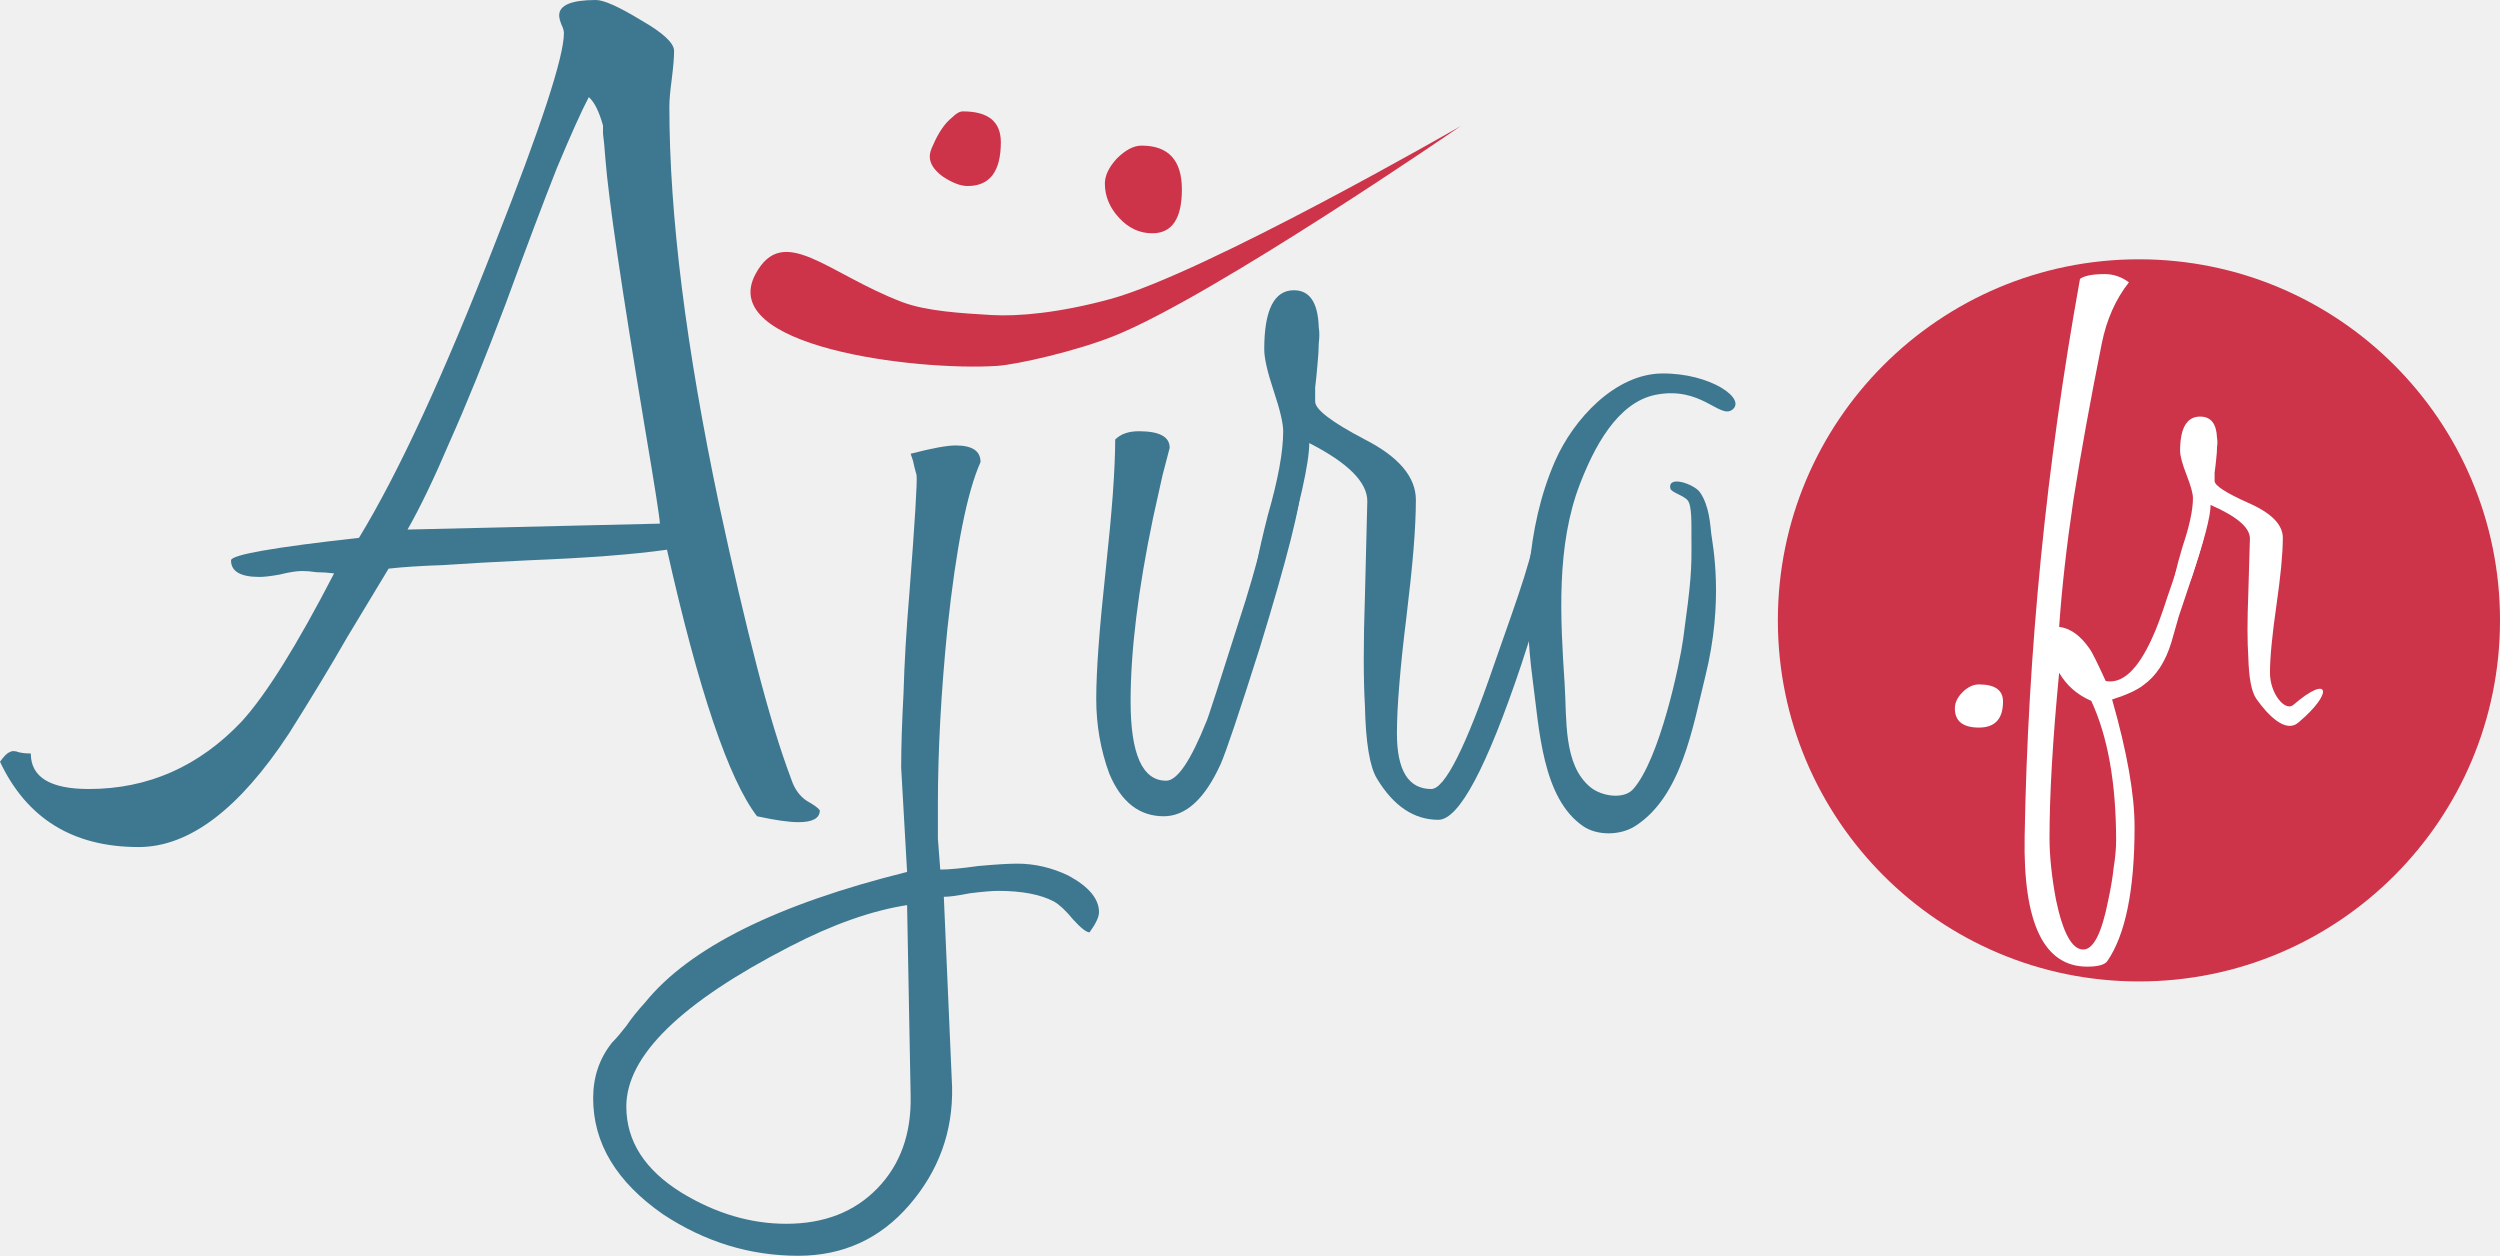
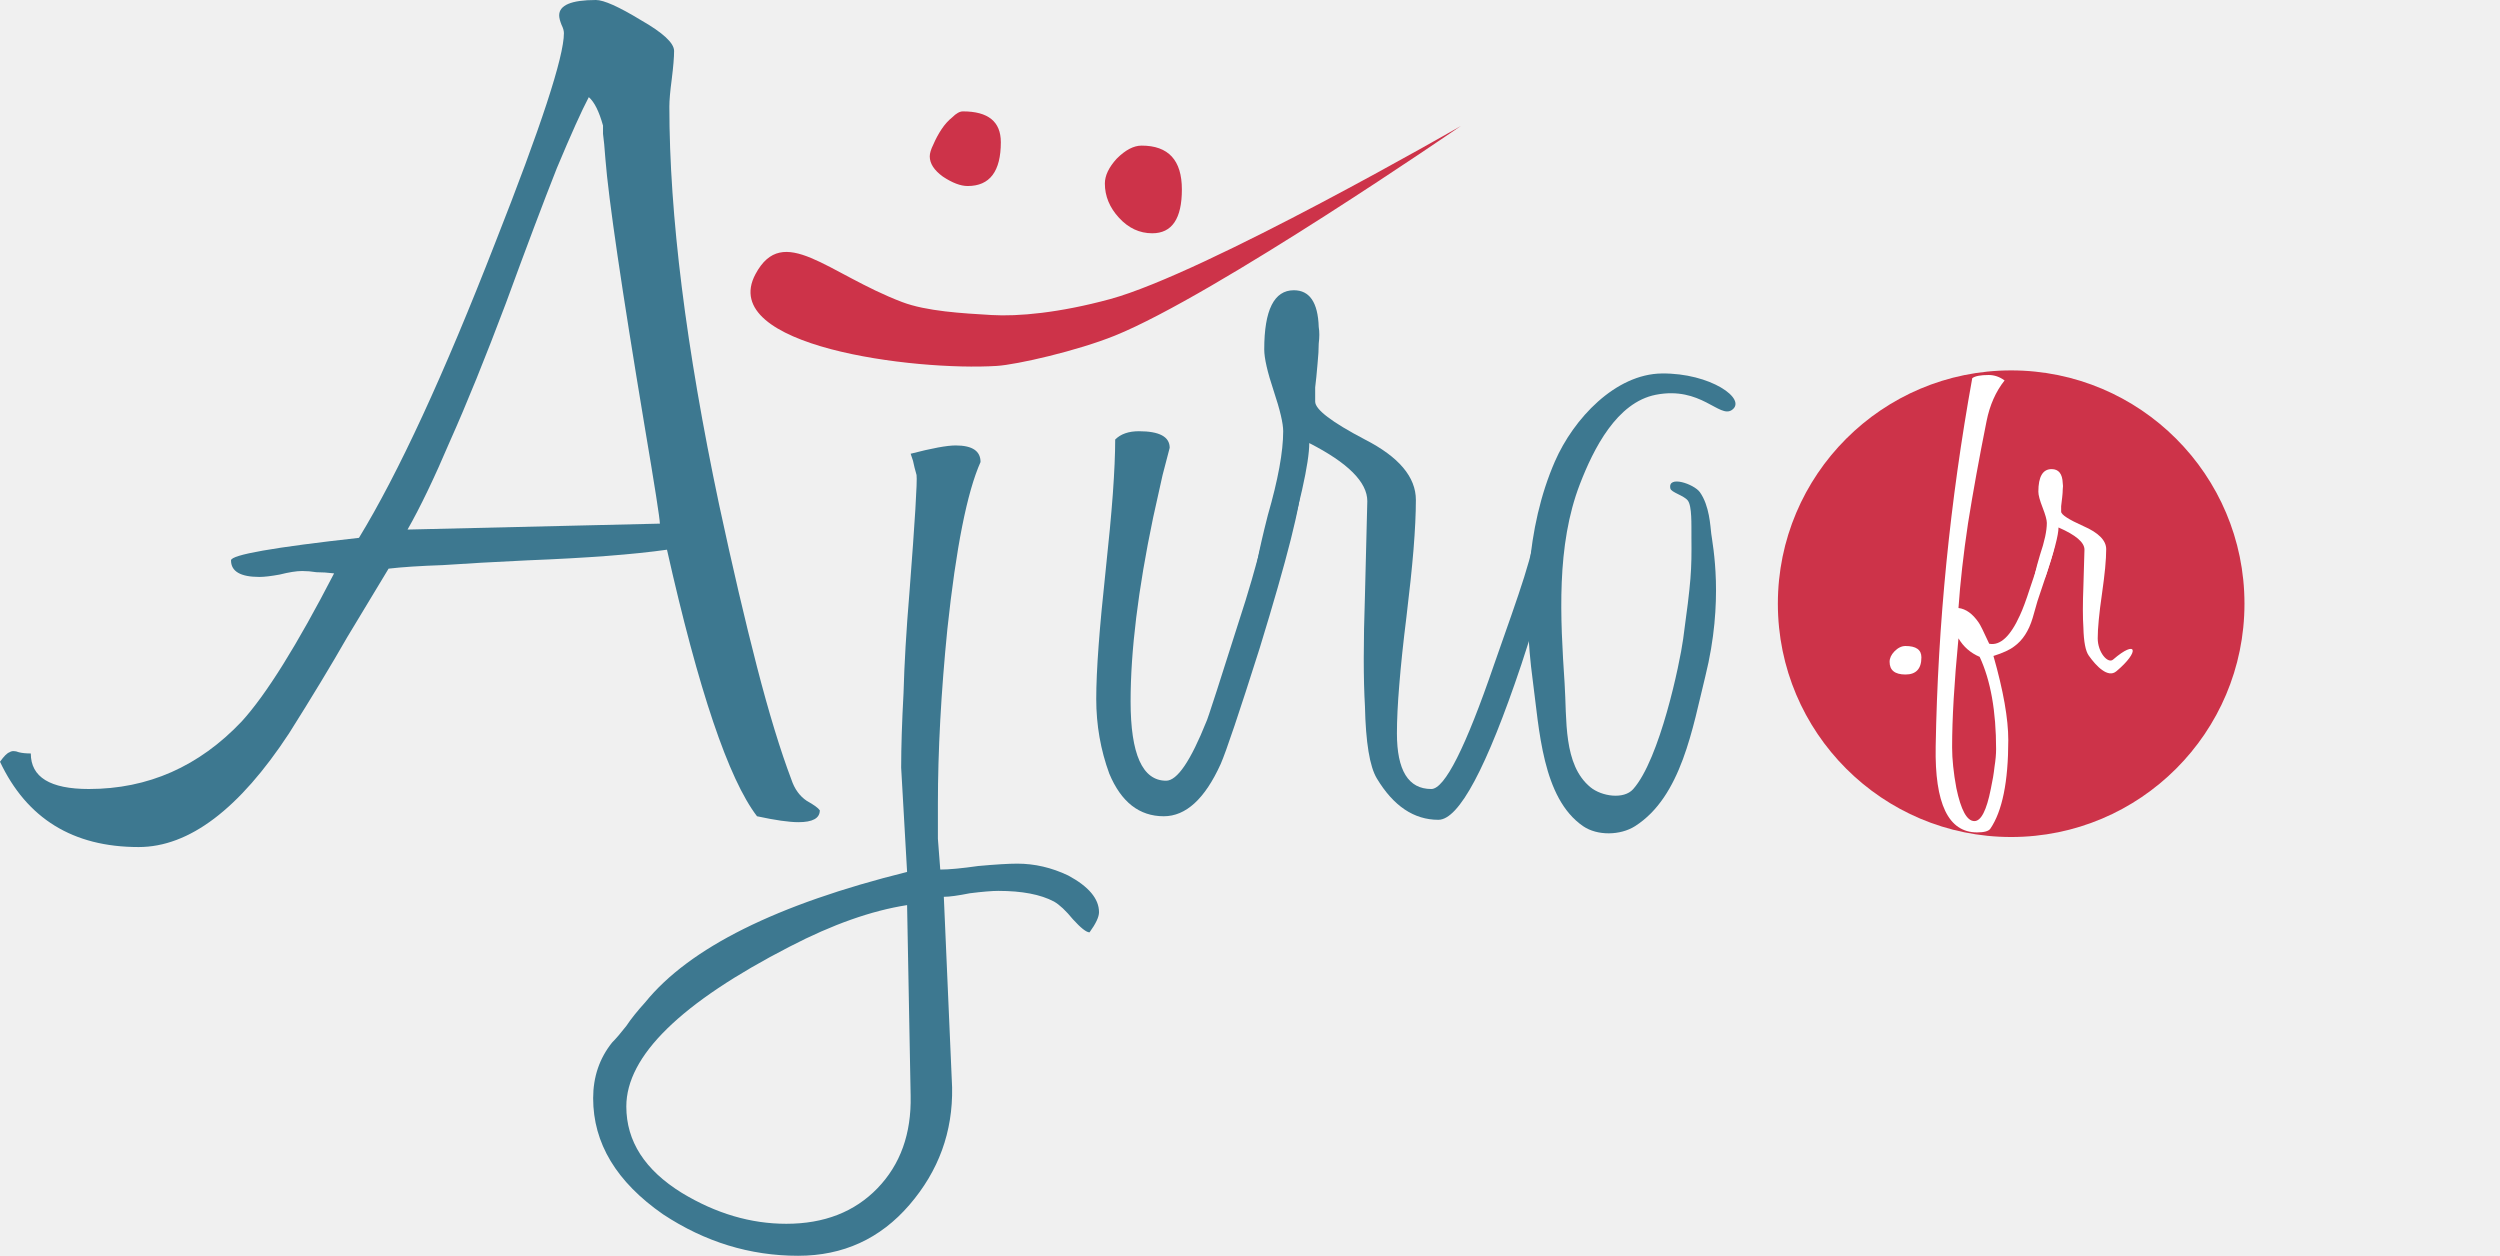
<svg xmlns="http://www.w3.org/2000/svg" width="192.457mm" height="96.673mm" viewBox="0 0 681.934 342.543" id="svg2" version="1.1">
  <defs id="defs4" />
  <g id="layer1" transform="translate(-60.51716,-277.4051)">
    <path id="path4141" style="font-style:normal;font-variant:normal;font-weight:300;font-stretch:normal;font-size:medium;line-height:100%;font-family:'Honey Script';-inkscape-font-specification:'Honey Script Light';text-align:start;letter-spacing:0px;word-spacing:0px;writing-mode:lr-tb;text-anchor:start;fill:#3d7890;fill-opacity:1;stroke:none;stroke-width:1px;stroke-linecap:butt;stroke-linejoin:miter;stroke-opacity:1" d="m 284.139,498.442 q 0,3.232 -5.817,3.232 -3.878,0 -11.31,-1.616 -11.634,-15.188 -24.56,-72.71 -13.572,1.939 -38.132,2.908 -13.572,0.646 -22.944,1.293 -9.371,0.323 -14.865,0.969 -4.524,7.433 -11.31,18.743 -6.463,11.31 -15.835,26.175 -20.359,31.023 -41.041,31.023 -26.822,0 -37.809,-23.267 1.616,-2.262 2.585,-2.585 0.969,-0.646 2.585,0 1.293,0.323 3.232,0.323 0,9.695 15.835,9.695 24.237,0 41.687,-18.42 10.018,-10.987 25.206,-40.394 -2.585,-0.323 -4.847,-0.323 -1.939,-0.323 -3.878,-0.323 -2.262,0 -6.14,0.969 -3.555,0.646 -5.494,0.646 -7.756,0 -7.756,-4.524 0,-2.262 34.901,-6.14 16.158,-26.499 37.163,-80.465 18.743,-47.504 18.743,-57.198 0,-0.969 -0.646,-2.262 -0.646,-1.616 -0.646,-2.585 0,-4.201 10.018,-4.201 3.232,0 12.28,5.494 9.048,5.17 9.048,8.402 0,2.585 -0.646,7.756 -0.646,4.847 -0.646,7.433 0,44.272 13.572,108.58 5.494,25.529 10.341,44.272 4.847,18.743 9.371,30.7 1.293,3.878 4.201,5.817 2.908,1.616 3.555,2.585 z M 236.313,393.417 q -9.371,-56.229 -10.664,-72.71 -0.323,-4.524 -0.646,-6.786 0,-2.262 0,-2.262 -1.616,-5.817 -3.878,-7.756 -2.908,5.494 -8.725,19.389 -5.494,13.896 -13.896,36.84 -8.402,22.298 -15.188,37.486 -6.463,15.188 -11.634,24.237 l 68.832,-1.616 q 0,-1.939 -4.201,-26.822 z" />
    <path id="path4143" style="font-style:normal;font-variant:normal;font-weight:300;font-stretch:normal;font-size:medium;line-height:100%;font-family:'Honey Script';-inkscape-font-specification:'Honey Script Light';text-align:start;letter-spacing:0px;word-spacing:0px;writing-mode:lr-tb;text-anchor:start;fill:#3d7890;fill-opacity:1;stroke:none;stroke-width:1px;stroke-linecap:butt;stroke-linejoin:miter;stroke-opacity:1" d="m 360.298,526.233 c 0,1.293 -0.862,3.124 -2.585,5.494 -0.862,0 -2.37,-1.185 -4.524,-3.555 -1.939,-2.37 -3.662,-3.986 -5.17,-4.847 -3.662,-1.939 -8.725,-2.908 -15.188,-2.908 -1.723,0 -4.309,0.215 -7.756,0.646 -3.232,0.646 -5.601,0.969 -7.109,0.969 l 2.262,52.028 c 0.215,12.064 -3.662,22.728 -11.634,31.992 -7.971,9.264 -18.097,13.896 -30.376,13.896 -13.142,0 -25.421,-3.77 -36.84,-11.31 -12.711,-8.833 -19.066,-19.389 -19.066,-31.669 0,-5.817 1.723,-10.88 5.17,-15.188 1.077,-1.077 2.37,-2.585 3.878,-4.524 1.293,-1.939 3.016,-4.093 5.17,-6.463 12.064,-14.865 35.87,-26.714 71.417,-35.547 l -1.616,-28.438 c 0,-5.601 0.215,-12.388 0.646,-20.359 0.215,-7.971 0.754,-17.127 1.616,-27.468 1.508,-19.605 2.154,-30.269 1.939,-31.992 -0.431,-1.508 -0.754,-2.801 -0.969,-3.878 l -0.646,-1.939 c 5.817,-1.508 9.91,-2.262 12.28,-2.262 4.524,0 6.786,1.508 6.786,4.524 -3.662,8.187 -6.679,23.375 -9.048,45.565 -0.862,8.617 -1.508,16.912 -1.939,24.883 -0.431,7.971 -0.646,15.619 -0.646,22.944 l 0,9.371 c 0.215,3.016 0.431,5.817 0.646,8.402 2.37,0 5.817,-0.323 10.341,-0.969 4.74,-0.431 8.294,-0.646 10.664,-0.646 4.74,0 9.371,1.077 13.896,3.232 5.601,3.016 8.402,6.355 8.402,10.018 z m -52.351,-1.939 c -9.695,1.508 -20.359,5.278 -31.992,11.31 -29.73,15.296 -44.595,29.838 -44.595,43.626 0,9.479 5.063,17.343 15.188,23.59 9.264,5.601 18.743,8.402 28.438,8.402 10.341,0 18.635,-3.232 24.883,-9.695 6.248,-6.463 9.264,-14.865 9.048,-25.206 z" />
    <path id="path4145" style="font-style:normal;font-variant:normal;font-weight:300;font-stretch:normal;font-size:medium;line-height:100%;font-family:'Honey Script';-inkscape-font-specification:'Honey Script Light';text-align:start;letter-spacing:0px;word-spacing:0px;writing-mode:lr-tb;text-anchor:start;fill:#3d7890;fill-opacity:1;stroke:none;stroke-width:1px;stroke-linecap:butt;stroke-linejoin:miter;stroke-opacity:1" d="m 415.448,409.252 c 0,5.386 -3.77,20.359 -11.31,44.918 -5.601,17.666 -9.156,28.222 -10.664,31.669 -4.309,9.479 -9.479,14.219 -15.511,14.219 -6.679,0 -11.634,-3.878 -14.865,-11.634 -2.37,-6.463 -3.555,-13.249 -3.555,-20.359 0,-3.878 0.215,-8.725 0.646,-14.542 0.431,-5.817 1.077,-12.711 1.939,-20.682 0.862,-7.971 1.508,-14.865 1.939,-20.682 0.431,-6.032 0.646,-10.987 0.646,-14.865 1.508,-1.508 3.662,-2.262 6.463,-2.262 5.601,0 8.402,1.508 8.402,4.524 -0.431,1.723 -1.077,4.201 -1.939,7.433 -0.646,3.016 -1.508,6.894 -2.585,11.634 -4.093,19.605 -6.14,36.301 -6.14,50.089 0,14.434 3.232,21.651 9.695,21.651 3.016,0 6.679,-5.386 10.987,-16.158 0.215,-0.215 3.77,-11.203 10.664,-32.962 1.077,-3.447 2.262,-7.54 3.555,-12.28 1.293,-4.74 2.693,-10.233 4.201,-16.481 1.293,-5.17 2.801,-7.756 4.524,-7.756 1.939,0 2.908,1.508 2.908,4.524 z" />
    <path id="path4147" style="font-style:normal;font-variant:normal;font-weight:300;font-stretch:normal;font-size:medium;line-height:100%;font-family:'Honey Script';-inkscape-font-specification:'Honey Script Light';text-align:start;letter-spacing:0px;word-spacing:0px;writing-mode:lr-tb;text-anchor:start;fill:#3d7890;fill-opacity:1;stroke:none;stroke-width:1px;stroke-linecap:butt;stroke-linejoin:miter;stroke-opacity:1" d="m 452.873,501.027 c -6.679,0 -12.28,-3.77 -16.804,-11.31 -1.939,-3.232 -3.016,-9.802 -3.232,-19.712 -0.431,-7.325 -0.431,-17.343 0,-30.053 l 0.646,-25.852 c 0,-5.17 -5.278,-10.449 -15.835,-15.835 0,5.386 -2.585,16.912 -7.756,34.577 0,0.215 -0.539,1.4 -1.616,3.555 -1.077,1.939 -1.616,3.016 -1.616,3.232 l -4.201,-1.293 c 0,-3.447 1.293,-10.233 3.878,-20.359 2.801,-9.695 4.201,-17.343 4.201,-22.944 0,-2.154 -0.862,-5.817 -2.585,-10.987 -1.723,-5.17 -2.585,-8.941 -2.585,-11.31 0,-10.772 2.693,-16.158 8.079,-16.158 4.309,0 6.571,3.339 6.786,10.018 0.215,1.293 0.215,2.801 0,4.524 0,1.508 -0.108,3.339 -0.323,5.494 -0.215,2.585 -0.431,4.74 -0.646,6.463 l 0,3.878 c 0,2.154 4.524,5.601 13.572,10.341 9.264,4.74 13.896,10.233 13.896,16.481 0,3.662 -0.215,8.187 -0.646,13.572 -0.431,5.17 -1.077,11.31 -1.939,18.42 -0.862,6.894 -1.508,13.034 -1.939,18.42 -0.431,5.17 -0.646,9.587 -0.646,13.249 0,10.125 3.124,15.188 9.371,15.188 3.662,0 9.371,-11.31 17.127,-33.931 7.325,-20.897 10.623,-29.59 11.916,-39.716 0.646,-4.955 4.932,-14.504 7.302,-14.504 1.723,0 0.817,1.868 0.817,5.1 0,7.325 -4.201,23.698 -12.603,49.119 -9.479,28.222 -17.019,42.333 -22.621,42.333 z" />
    <path d="m 333.52,316.191 c 0,7.971 -3.016,11.957 -9.048,11.957 -1.939,0 -4.201,-0.862 -6.786,-2.585 -2.37,-1.723 -3.555,-3.555 -3.555,-5.494 0,-0.862 0.323,-1.939 0.969,-3.232 0.646,-1.508 1.4,-2.908 2.262,-4.201 0.862,-1.293 1.831,-2.37 2.908,-3.232 1.077,-1.077 2.047,-1.616 2.908,-1.616 6.894,0 10.341,2.801 10.341,8.402 z" style="font-style:normal;font-variant:normal;font-weight:300;font-stretch:normal;font-size:323.154px;line-height:100%;font-family:'Honey Script';-inkscape-font-specification:'Honey Script Light';text-align:start;letter-spacing:0px;word-spacing:0px;writing-mode:lr-tb;text-anchor:start;fill:#cd3349;fill-opacity:1;stroke:none;stroke-width:1px;stroke-linecap:butt;stroke-linejoin:miter;stroke-opacity:1" id="path4143-9" />
    <path style="fill:#cd3349;fill-opacity:1;fill-rule:evenodd;stroke:none;stroke-width:1px;stroke-linecap:butt;stroke-linejoin:miter;stroke-opacity:1" d="m 266.594,352.174 c 7.56,-14.097 19.549,-0.164 39.993,7.62 6.671,2.54 16.499,3.071 24.397,3.542 7.192,0.429 18.425,-0.561 32.311,-4.336 25.959,-7.057 95.674,-47.217 95.674,-47.217 0,0 -67.128,46.165 -94.322,57.166 -10.3,4.167 -26.723,7.923 -32.235,8.27 -22.38,1.412 -76.416,-5.282 -65.818,-25.045 z" id="path4175" />
    <path d="m 382.901,329.081 c 0,7.971 -2.693,11.957 -8.079,11.957 -3.447,0 -6.463,-1.4 -9.048,-4.201 -2.585,-2.801 -3.878,-5.924 -3.878,-9.371 0,-2.154 1.077,-4.416 3.232,-6.786 2.37,-2.37 4.632,-3.555 6.786,-3.555 7.325,0 10.987,3.986 10.987,11.957 z" style="font-style:normal;font-variant:normal;font-weight:300;font-stretch:normal;font-size:323.154px;line-height:100%;font-family:'Honey Script';-inkscape-font-specification:'Honey Script Light';text-align:start;letter-spacing:0px;word-spacing:0px;writing-mode:lr-tb;text-anchor:start;fill:#cd3349;fill-opacity:1;stroke:none;stroke-width:1px;stroke-linecap:butt;stroke-linejoin:miter;stroke-opacity:1" id="path4145-0" />
    <path style="fill:#3d7890;fill-opacity:1;fill-rule:evenodd;stroke:none;stroke-width:1px;stroke-linecap:butt;stroke-linejoin:miter;stroke-opacity:1" d="m 513.823,379.279 c -12.638,0.146 -24.066,12.29 -29.168,23.991 -7.914,18.151 -8.694,39.974 -6.061,59.599 1.8,13.418 2.597,32.247 13.763,39.901 3.888,2.665 10.163,2.528 14.142,0 12.714,-8.079 15.734,-26.984 19.193,-40.911 5.122,-20.619 2.011,-35.684 1.605,-38.92 -0.254,-2.021 -0.468,-7.593 -3.101,-11.283 -1.571,-2.202 -8.828,-4.736 -8.051,-1.01 0.225,1.08 3.699,1.906 4.759,3.289 1.175,1.534 0.961,6.599 0.992,9.924 0.087,9.33 -0.076,11.87 -2.265,27.899 -0.893,6.543 -6.353,32.727 -13.637,40.911 -2.577,2.895 -8.614,1.946 -11.617,-0.505 -7.528,-6.146 -6.429,-18.587 -7.071,-28.284 -1.187,-17.921 -2.301,-37.667 4.167,-54.422 3.735,-9.677 10.062,-22.282 20.708,-24.37 12.272,-2.406 17.362,6.488 20.74,4.157 4.284,-2.957 -5.887,-10.118 -19.098,-9.965 z" id="path4216" />
-     <circle style="color:#000000;clip-rule:nonzero;display:inline;overflow:visible;visibility:visible;opacity:1;isolation:auto;mix-blend-mode:normal;color-interpolation:sRGB;color-interpolation-filters:linearRGB;solid-color:#000000;solid-opacity:1;fill:#cd3349;fill-opacity:1;fill-rule:nonzero;stroke:none;stroke-width:4;stroke-linecap:butt;stroke-linejoin:round;stroke-miterlimit:4;stroke-dasharray:none;stroke-dashoffset:0;stroke-opacity:1;color-rendering:auto;image-rendering:auto;shape-rendering:auto;text-rendering:auto;enable-background:accumulate" id="path4159" cx="643.961" cy="446.626" r="98.49" />
-     <g id="g4152" style="opacity:1;fill:#ffffff;fill-opacity:1" transform="matrix(0.6782057,0,0,0.5789638,223.1247,182.9518)">
+     <circle style="color:#000000;clip-rule:nonzero;display:inline;overflow:visible;visibility:visible;opacity:1;isolation:auto;mix-blend-mode:normal;color-interpolation:sRGB;color-interpolation-filters:linearRGB;solid-color:#000000;solid-opacity:1;fill:#cd3349;fill-opacity:1;fill-rule:nonzero;stroke:none;stroke-width:4;stroke-linecap:butt;stroke-linejoin:round;stroke-miterlimit:4;stroke-dasharray:none;stroke-dashoffset:0;stroke-opacity:1;color-rendering:auto;image-rendering:auto;shape-rendering:auto;text-rendering:auto;enable-background:accumulate" id="path4159" cx="609.111" cy="442.08" r="63.64" />
+     <g id="g4152" style="opacity:1;fill:#ffffff;fill-opacity:1" transform="matrix(0.4479214,0,0,0.382377,331.1693,267.9364)">
      <path d="m 565.849,493.669 q 0,12.264 -9.682,12.264 -9.682,0 -9.682,-9.037 0,-3.873 2.905,-7.423 3.227,-3.873 6.778,-3.873 9.682,0 9.682,8.069 z" style="font-style:normal;font-variant:normal;font-weight:300;font-stretch:normal;font-size:medium;line-height:100%;font-family:'Honey Script';-inkscape-font-specification:'Honey Script Light';text-align:start;letter-spacing:0px;word-spacing:0px;writing-mode:lr-tb;text-anchor:start;fill:#ffffff;fill-opacity:1;stroke:none;stroke-width:1px;stroke-linecap:butt;stroke-linejoin:miter;stroke-opacity:1" id="path4146" />
      <path d="m 647.164,412.015 q 0,3.873 -4.841,21.301 -3.55,12.264 -5.809,20.333 -1.936,8.069 -2.905,11.941 -3.55,13.878 -11.296,20.333 -3.873,3.55 -12.587,6.778 9.037,37.115 9.037,60.03 0,44.538 -10.973,63.257 -1.614,2.582 -8.069,2.582 -26.142,0 -25.174,-61.321 1.936,-131.033 22.269,-262.712 2.582,-2.259 10.005,-2.259 5.164,0 9.682,3.873 -8.069,11.941 -10.973,29.047 -6.778,39.697 -11.296,72.94 -4.196,32.92 -5.809,60.353 6.778,0.968 12.264,10.328 1.291,1.936 6.455,15.169 10.005,2.259 18.719,-20.333 2.582,-6.455 6.132,-19.365 3.873,-12.91 9.037,-32.597 0.968,-4.196 2.905,-4.196 3.227,0 3.227,4.518 z m -35.824,147.17 q 0,-40.665 -10.005,-65.839 -8.391,-4.196 -12.91,-13.232 -3.873,47.12 -3.873,77.781 0,6.455 0.645,13.555 0.645,7.423 1.936,15.492 4.196,23.56 10.973,23.56 6.132,0 10.005,-22.915 1.614,-8.714 2.259,-15.814 0.968,-7.1 0.968,-12.587 z" id="path4148" style="font-style:normal;font-variant:normal;font-weight:300;font-stretch:normal;font-size:medium;line-height:100%;font-family:'Honey Script';-inkscape-font-specification:'Honey Script Light';text-align:start;letter-spacing:0px;word-spacing:0px;writing-mode:lr-tb;text-anchor:start;fill:#ffffff;fill-opacity:1;stroke:none;stroke-width:1px;stroke-linecap:butt;stroke-linejoin:miter;stroke-opacity:1" />
      <path d="m 684.517,503.674 c -5.104,4.992 -12.264,-3.765 -16.783,-11.296 -1.936,-3.227 -3.012,-9.79 -3.227,-19.687 -0.43,-7.315 -0.43,-17.32 0,-30.015 l 0.645,-25.819 c 0,-5.164 -5.271,-10.435 -15.814,-15.814 0,5.379 -2.582,16.89 -7.746,34.533 0,0.215 -0.538,1.399 -1.614,3.55 -1.076,1.936 -1.614,3.012 -1.614,3.227 l -4.196,-1.291 c 0,-3.443 1.291,-10.22 3.873,-20.333 2.797,-9.682 4.196,-17.32 4.196,-22.915 0,-2.152 -0.861,-5.809 -2.582,-10.973 -1.721,-5.164 -2.582,-8.929 -2.582,-11.296 0,-10.758 2.69,-16.137 8.069,-16.137 4.303,0 6.562,3.335 6.778,10.005 0.215,1.291 0.215,2.797 0,4.518 0,1.506 -0.108,3.335 -0.323,5.487 -0.215,2.582 -0.43,4.734 -0.645,6.455 l 0,3.873 c 0,2.152 4.518,5.594 13.555,10.328 9.252,4.734 13.878,10.22 13.878,16.46 0,3.658 -0.215,8.176 -0.645,13.555 -0.43,5.164 -1.076,11.296 -1.936,18.396 -0.861,6.885 -1.506,13.017 -1.936,18.396 -0.43,5.164 -0.645,9.575 -0.645,13.232 0,10.113 6.231,18.345 9.36,15.169 14.589,-14.807 16.544,-5.894 1.936,8.391 z" id="path4150" style="font-style:normal;font-variant:normal;font-weight:300;font-stretch:normal;font-size:medium;line-height:100%;font-family:'Honey Script';-inkscape-font-specification:'Honey Script Light';text-align:start;letter-spacing:0px;word-spacing:0px;writing-mode:lr-tb;text-anchor:start;fill:#ffffff;fill-opacity:1;stroke:none;stroke-width:1px;stroke-linecap:butt;stroke-linejoin:miter;stroke-opacity:1" />
    </g>
  </g>
</svg>
